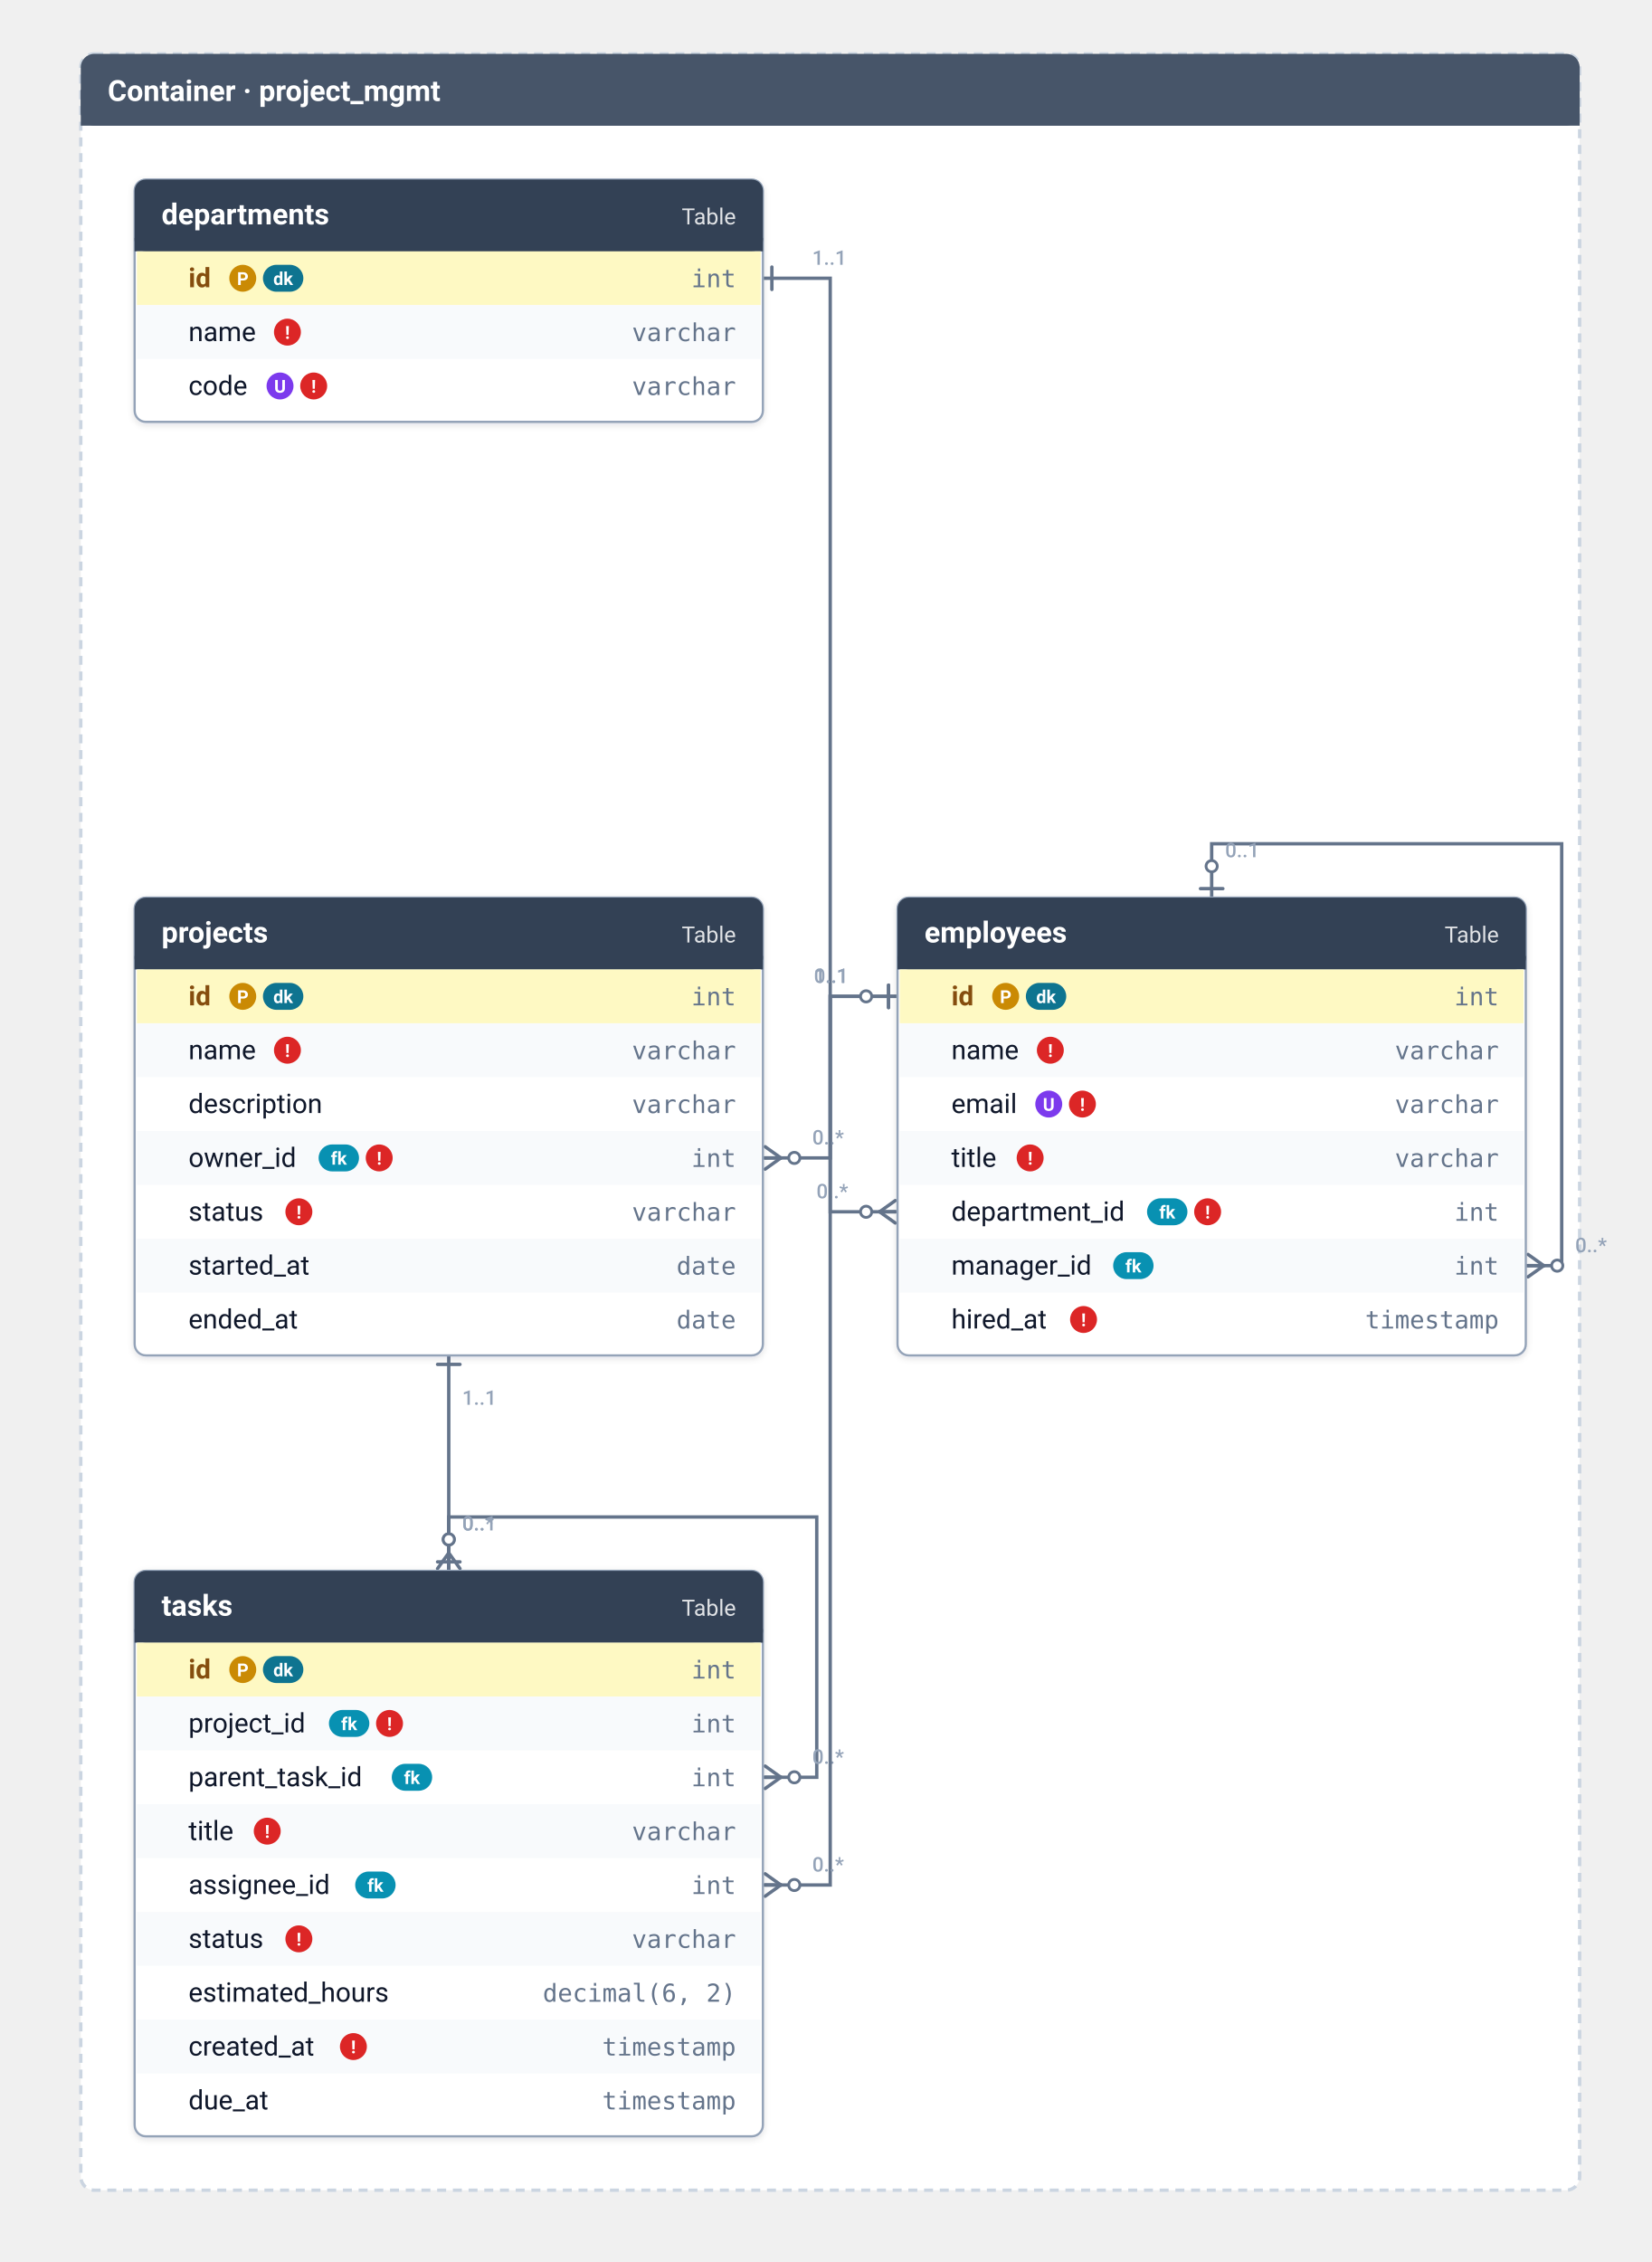
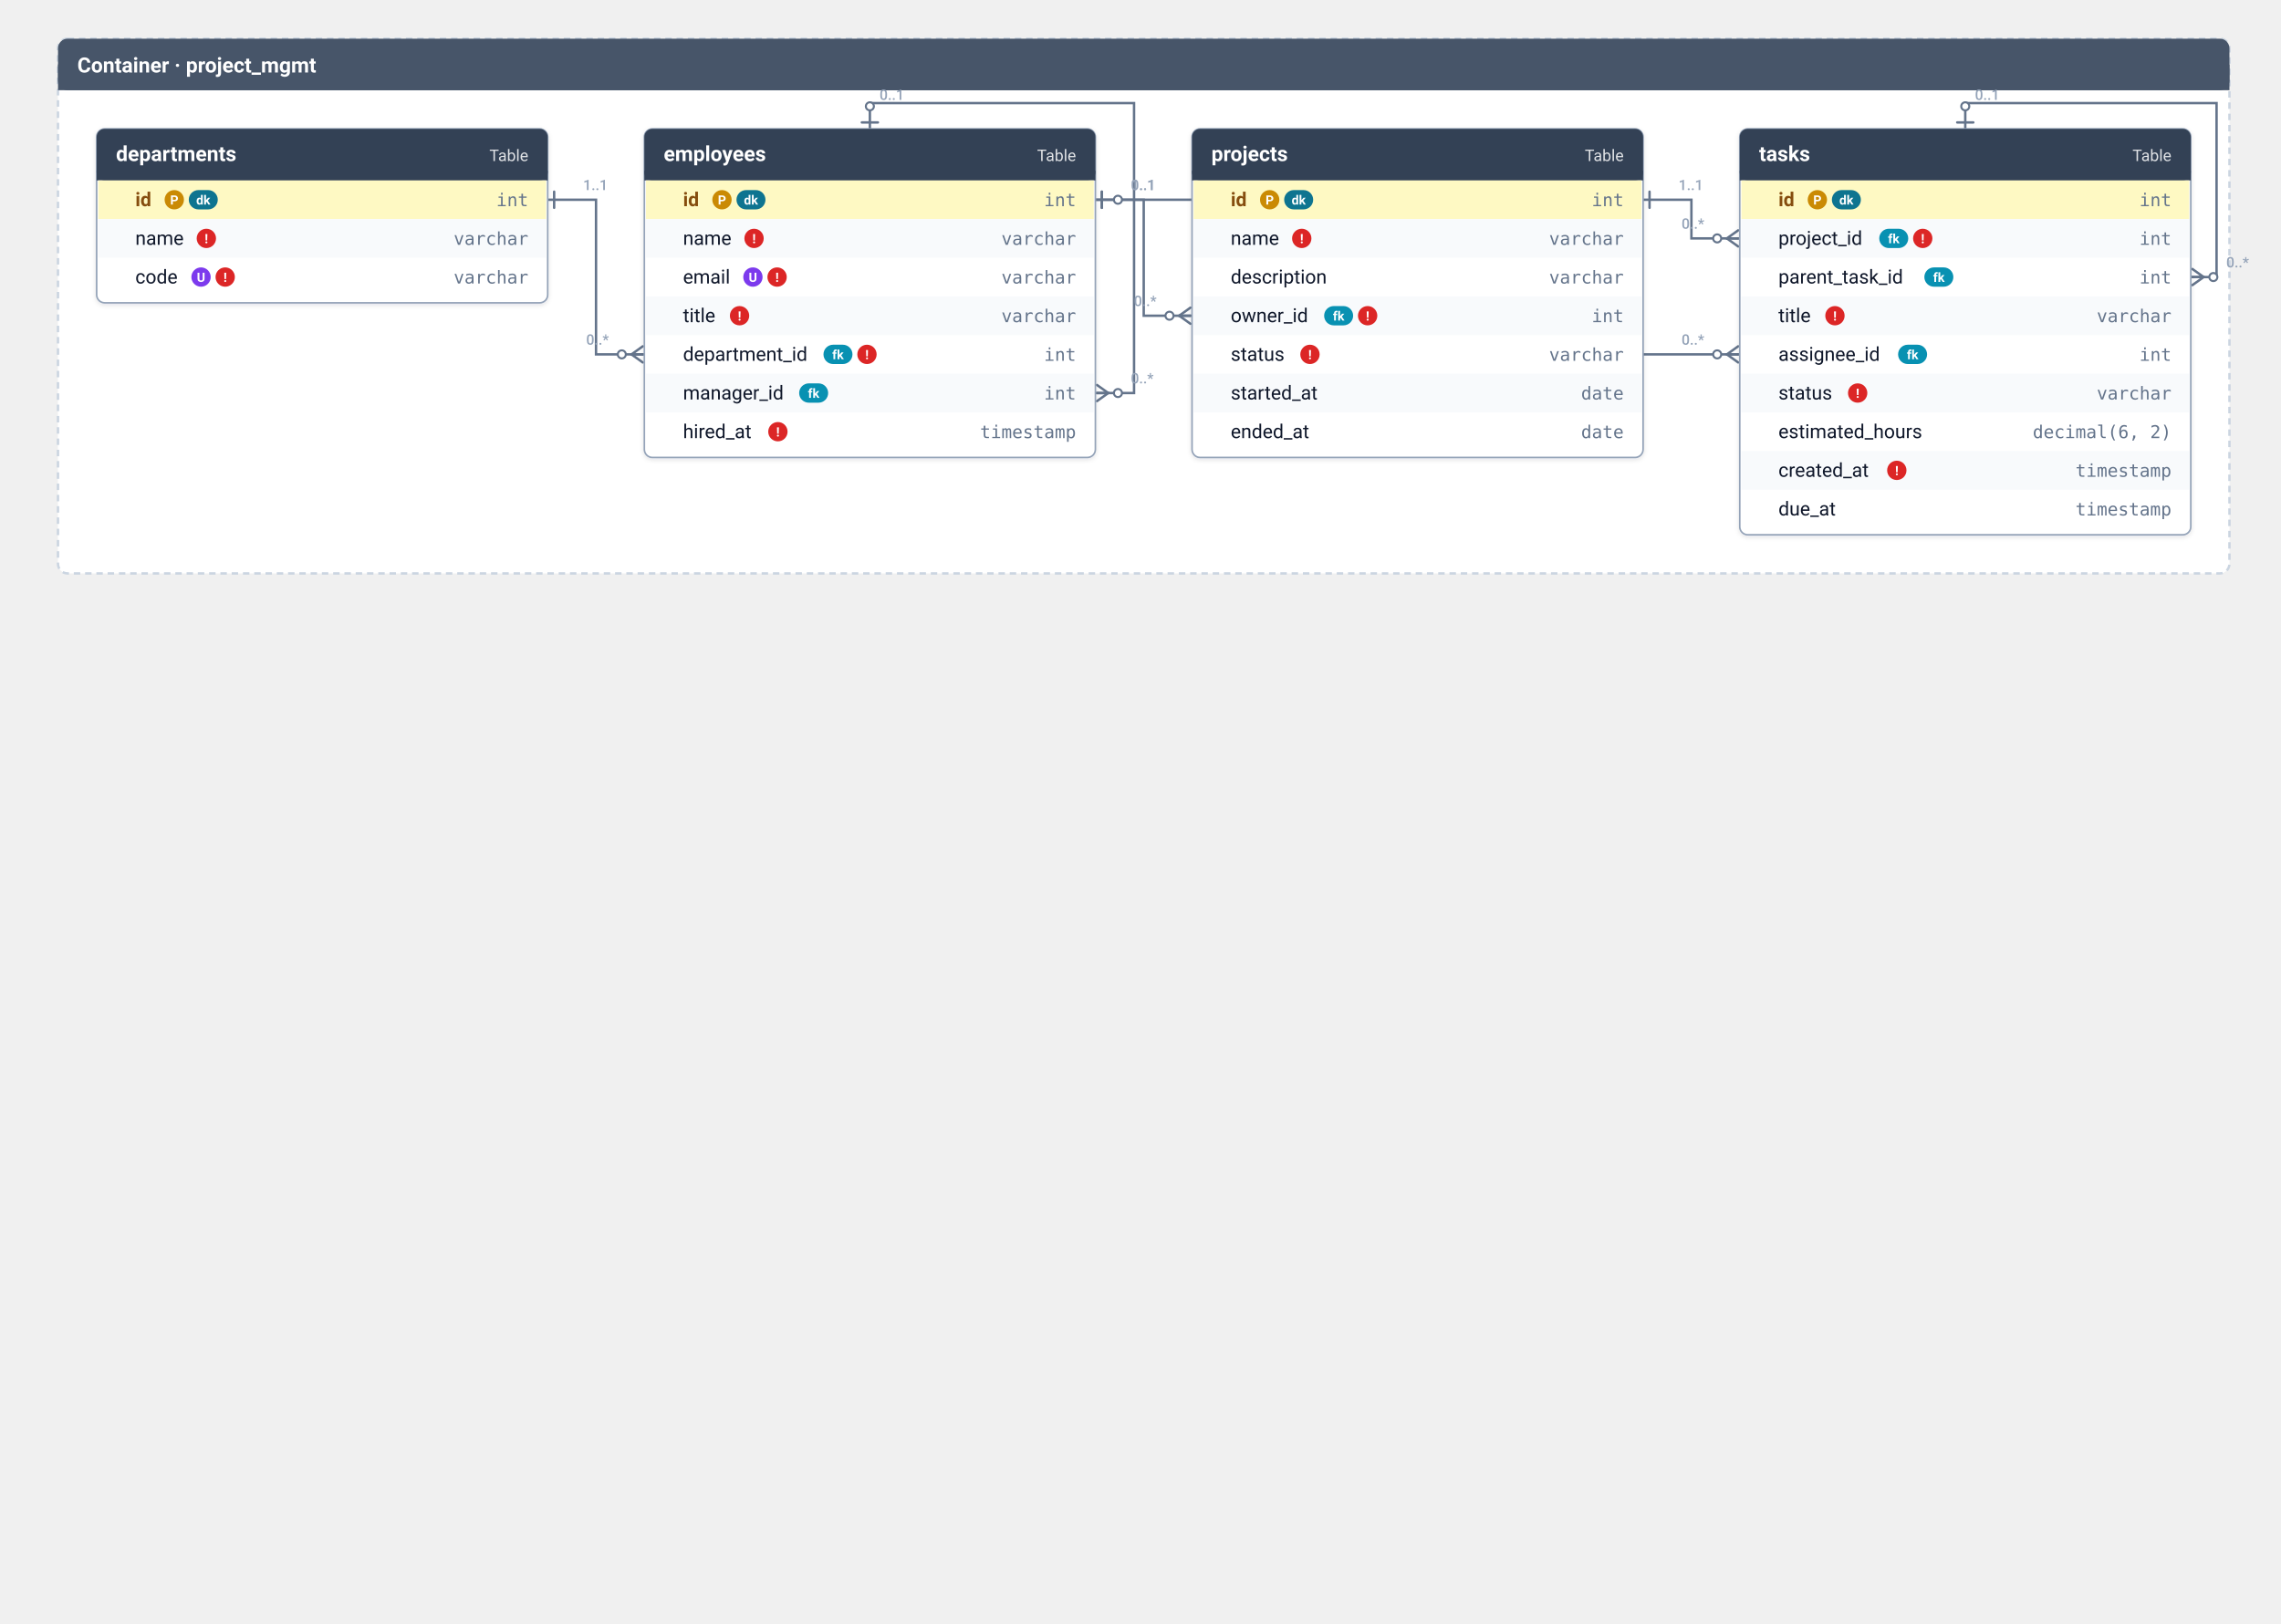
- <svg xmlns="http://www.w3.org/2000/svg" width="736" height="1008" viewBox="0 0 736 1008" font-family="system-ui, -apple-system, 'Segoe UI', Roboto, Helvetica, Arial, sans-serif">
+ <svg xmlns="http://www.w3.org/2000/svg" width="1416" height="1008" viewBox="0 0 1416 1008" font-family="system-ui, -apple-system, 'Segoe UI', Roboto, Helvetica, Arial, sans-serif">
  <defs>
    <filter id="entity-shadow" x="-5%" y="-5%" width="110%" height="115%">
      <feDropShadow dx="0" dy="1" stdDeviation="1.5" flood-color="#0f172a" flood-opacity="0.12" />
    </filter>
  </defs>
  <g>
-     <rect x="36" y="24" width="668" height="952" rx="6" fill="white" stroke="#cbd5e1" stroke-width="1.5" stroke-dasharray="4 3" />
-     <rect x="36" y="24" width="668" height="32" fill="#475569" rx="6" />
-     <rect x="36" y="40" width="668" height="16" fill="#475569" />
+     <rect x="36" y="24" width="1348" height="332" rx="6" fill="white" stroke="#cbd5e1" stroke-width="1.5" stroke-dasharray="4 3" />
+     <rect x="36" y="24" width="1348" height="32" fill="#475569" rx="6" />
+     <rect x="36" y="40" width="1348" height="16" fill="#475569" />
    <text x="48" y="45" fill="white" font-size="13" font-weight="600">Container · project_mgmt</text>
  </g>
  <g>
-     <path d="M 400 540 L 370 540 L 370 124 L 340 124" fill="none" stroke="#64748b" stroke-width="1.5" />
-     <g stroke="#64748b" fill="#64748b" stroke-linecap="round" stroke-linejoin="round" transform="translate(400 540) scale(-1 1)">
-       <line x1="8" y1="0" x2="1" y2="-5" stroke-width="1.5" fill="none" />
-       <line x1="8" y1="0" x2="1" y2="0" stroke-width="1.5" fill="none" />
-       <line x1="8" y1="0" x2="1" y2="5" stroke-width="1.5" fill="none" />
-       <circle cx="14" cy="0" r="2.5" fill="white" stroke-width="1.25" />
-     </g>
-     <text x="378" y="534" fill="#94a3b8" font-size="9" font-weight="500" text-anchor="end">0..*</text>
+     <path d="M 400 220 L 370 220 L 370 124 L 340 124" fill="none" stroke="#64748b" stroke-width="1.5" />
+     <g stroke="#64748b" fill="#64748b" stroke-linecap="round" stroke-linejoin="round" transform="translate(400 220) scale(-1 1)">
+       <line x1="8" y1="0" x2="1" y2="-5" stroke-width="1.5" fill="none" />
+       <line x1="8" y1="0" x2="1" y2="0" stroke-width="1.5" fill="none" />
+       <line x1="8" y1="0" x2="1" y2="5" stroke-width="1.5" fill="none" />
+       <circle cx="14" cy="0" r="2.5" fill="white" stroke-width="1.25" />
+     </g>
+     <text x="378" y="214" fill="#94a3b8" font-size="9" font-weight="500" text-anchor="end">0..*</text>
    <g stroke="#64748b" fill="#64748b" stroke-linecap="round" stroke-linejoin="round" transform="translate(340 124)">
      <line x1="4" y1="-5" x2="4" y2="5" stroke-width="1.5" fill="none" />
    </g>
    <text x="362" y="118" fill="#94a3b8" font-size="9" font-weight="500" text-anchor="start">1..1</text>
  </g>
  <g>
-     <path d="M 680 564 L 696 564 L 696 376 L 540 376 L 540 400" fill="none" stroke="#64748b" stroke-width="1.5" />
-     <g stroke="#64748b" fill="#64748b" stroke-linecap="round" stroke-linejoin="round" transform="translate(680 564)">
-       <line x1="8" y1="0" x2="1" y2="-5" stroke-width="1.5" fill="none" />
-       <line x1="8" y1="0" x2="1" y2="0" stroke-width="1.5" fill="none" />
-       <line x1="8" y1="0" x2="1" y2="5" stroke-width="1.5" fill="none" />
-       <circle cx="14" cy="0" r="2.5" fill="white" stroke-width="1.25" />
-     </g>
-     <text x="702" y="558" fill="#94a3b8" font-size="9" font-weight="500" text-anchor="start">0..*</text>
-     <g stroke="#64748b" fill="#64748b" stroke-linecap="round" stroke-linejoin="round" transform="translate(540 400) rotate(-90)">
-       <line x1="4" y1="-5" x2="4" y2="5" stroke-width="1.5" fill="none" />
-       <circle cx="14" cy="0" r="2.5" fill="white" stroke-width="1.25" />
-     </g>
-     <text x="546" y="382" fill="#94a3b8" font-size="9" font-weight="500" text-anchor="start">0..1</text>
-   </g>
-   <g>
-     <path d="M 340 516 L 370 516 L 370 444 L 400 444" fill="none" stroke="#64748b" stroke-width="1.5" />
-     <g stroke="#64748b" fill="#64748b" stroke-linecap="round" stroke-linejoin="round" transform="translate(340 516)">
-       <line x1="8" y1="0" x2="1" y2="-5" stroke-width="1.5" fill="none" />
-       <line x1="8" y1="0" x2="1" y2="0" stroke-width="1.5" fill="none" />
-       <line x1="8" y1="0" x2="1" y2="5" stroke-width="1.5" fill="none" />
-       <circle cx="14" cy="0" r="2.5" fill="white" stroke-width="1.25" />
-     </g>
-     <text x="362" y="510" fill="#94a3b8" font-size="9" font-weight="500" text-anchor="start">0..*</text>
-     <g stroke="#64748b" fill="#64748b" stroke-linecap="round" stroke-linejoin="round" transform="translate(400 444) scale(-1 1)">
-       <line x1="4" y1="-5" x2="4" y2="5" stroke-width="1.5" fill="none" />
-     </g>
-     <text x="378" y="438" fill="#94a3b8" font-size="9" font-weight="500" text-anchor="end">1..1</text>
-   </g>
-   <g>
-     <path d="M 200 700 L 200 652 L 200 652 L 200 604" fill="none" stroke="#64748b" stroke-width="1.5" />
-     <g stroke="#64748b" fill="#64748b" stroke-linecap="round" stroke-linejoin="round" transform="translate(200 700) rotate(-90)">
-       <line x1="8" y1="0" x2="1" y2="-5" stroke-width="1.5" fill="none" />
-       <line x1="8" y1="0" x2="1" y2="0" stroke-width="1.5" fill="none" />
-       <line x1="8" y1="0" x2="1" y2="5" stroke-width="1.5" fill="none" />
-       <circle cx="14" cy="0" r="2.5" fill="white" stroke-width="1.25" />
-     </g>
-     <text x="206" y="682" fill="#94a3b8" font-size="9" font-weight="500" text-anchor="start">0..*</text>
-     <g stroke="#64748b" fill="#64748b" stroke-linecap="round" stroke-linejoin="round" transform="translate(200 604) rotate(90)">
-       <line x1="4" y1="-5" x2="4" y2="5" stroke-width="1.5" fill="none" />
-     </g>
-     <text x="206" y="626" fill="#94a3b8" font-size="9" font-weight="500" text-anchor="start">1..1</text>
-   </g>
-   <g>
-     <path d="M 340 792 L 364 792 L 364 676 L 200 676 L 200 700" fill="none" stroke="#64748b" stroke-width="1.5" />
-     <g stroke="#64748b" fill="#64748b" stroke-linecap="round" stroke-linejoin="round" transform="translate(340 792)">
-       <line x1="8" y1="0" x2="1" y2="-5" stroke-width="1.5" fill="none" />
-       <line x1="8" y1="0" x2="1" y2="0" stroke-width="1.5" fill="none" />
-       <line x1="8" y1="0" x2="1" y2="5" stroke-width="1.5" fill="none" />
-       <circle cx="14" cy="0" r="2.5" fill="white" stroke-width="1.25" />
-     </g>
-     <text x="362" y="786" fill="#94a3b8" font-size="9" font-weight="500" text-anchor="start">0..*</text>
-     <g stroke="#64748b" fill="#64748b" stroke-linecap="round" stroke-linejoin="round" transform="translate(200 700) rotate(-90)">
-       <line x1="4" y1="-5" x2="4" y2="5" stroke-width="1.5" fill="none" />
-       <circle cx="14" cy="0" r="2.5" fill="white" stroke-width="1.25" />
-     </g>
-     <text x="206" y="682" fill="#94a3b8" font-size="9" font-weight="500" text-anchor="start">0..1</text>
-   </g>
-   <g>
-     <path d="M 340 840 L 370 840 L 370 444 L 400 444" fill="none" stroke="#64748b" stroke-width="1.5" />
-     <g stroke="#64748b" fill="#64748b" stroke-linecap="round" stroke-linejoin="round" transform="translate(340 840)">
-       <line x1="8" y1="0" x2="1" y2="-5" stroke-width="1.5" fill="none" />
-       <line x1="8" y1="0" x2="1" y2="0" stroke-width="1.5" fill="none" />
-       <line x1="8" y1="0" x2="1" y2="5" stroke-width="1.5" fill="none" />
-       <circle cx="14" cy="0" r="2.5" fill="white" stroke-width="1.25" />
-     </g>
-     <text x="362" y="834" fill="#94a3b8" font-size="9" font-weight="500" text-anchor="start">0..*</text>
-     <g stroke="#64748b" fill="#64748b" stroke-linecap="round" stroke-linejoin="round" transform="translate(400 444) scale(-1 1)">
-       <line x1="4" y1="-5" x2="4" y2="5" stroke-width="1.5" fill="none" />
-       <circle cx="14" cy="0" r="2.5" fill="white" stroke-width="1.25" />
-     </g>
-     <text x="378" y="438" fill="#94a3b8" font-size="9" font-weight="500" text-anchor="end">0..1</text>
+     <path d="M 680 244 L 704 244 L 704 64 L 540 64 L 540 80" fill="none" stroke="#64748b" stroke-width="1.5" />
+     <g stroke="#64748b" fill="#64748b" stroke-linecap="round" stroke-linejoin="round" transform="translate(680 244)">
+       <line x1="8" y1="0" x2="1" y2="-5" stroke-width="1.5" fill="none" />
+       <line x1="8" y1="0" x2="1" y2="0" stroke-width="1.5" fill="none" />
+       <line x1="8" y1="0" x2="1" y2="5" stroke-width="1.5" fill="none" />
+       <circle cx="14" cy="0" r="2.5" fill="white" stroke-width="1.25" />
+     </g>
+     <text x="702" y="238" fill="#94a3b8" font-size="9" font-weight="500" text-anchor="start">0..*</text>
+     <g stroke="#64748b" fill="#64748b" stroke-linecap="round" stroke-linejoin="round" transform="translate(540 80) rotate(-90)">
+       <line x1="4" y1="-5" x2="4" y2="5" stroke-width="1.5" fill="none" />
+       <circle cx="14" cy="0" r="2.5" fill="white" stroke-width="1.25" />
+     </g>
+     <text x="546" y="62" fill="#94a3b8" font-size="9" font-weight="500" text-anchor="start">0..1</text>
+   </g>
+   <g>
+     <path d="M 740 196 L 710 196 L 710 124 L 680 124" fill="none" stroke="#64748b" stroke-width="1.5" />
+     <g stroke="#64748b" fill="#64748b" stroke-linecap="round" stroke-linejoin="round" transform="translate(740 196) scale(-1 1)">
+       <line x1="8" y1="0" x2="1" y2="-5" stroke-width="1.5" fill="none" />
+       <line x1="8" y1="0" x2="1" y2="0" stroke-width="1.5" fill="none" />
+       <line x1="8" y1="0" x2="1" y2="5" stroke-width="1.5" fill="none" />
+       <circle cx="14" cy="0" r="2.5" fill="white" stroke-width="1.25" />
+     </g>
+     <text x="718" y="190" fill="#94a3b8" font-size="9" font-weight="500" text-anchor="end">0..*</text>
+     <g stroke="#64748b" fill="#64748b" stroke-linecap="round" stroke-linejoin="round" transform="translate(680 124)">
+       <line x1="4" y1="-5" x2="4" y2="5" stroke-width="1.5" fill="none" />
+     </g>
+     <text x="702" y="118" fill="#94a3b8" font-size="9" font-weight="500" text-anchor="start">1..1</text>
+   </g>
+   <g>
+     <path d="M 1080 148 L 1050 148 L 1050 124 L 1020 124" fill="none" stroke="#64748b" stroke-width="1.5" />
+     <g stroke="#64748b" fill="#64748b" stroke-linecap="round" stroke-linejoin="round" transform="translate(1080 148) scale(-1 1)">
+       <line x1="8" y1="0" x2="1" y2="-5" stroke-width="1.5" fill="none" />
+       <line x1="8" y1="0" x2="1" y2="0" stroke-width="1.5" fill="none" />
+       <line x1="8" y1="0" x2="1" y2="5" stroke-width="1.5" fill="none" />
+       <circle cx="14" cy="0" r="2.5" fill="white" stroke-width="1.25" />
+     </g>
+     <text x="1058" y="142" fill="#94a3b8" font-size="9" font-weight="500" text-anchor="end">0..*</text>
+     <g stroke="#64748b" fill="#64748b" stroke-linecap="round" stroke-linejoin="round" transform="translate(1020 124)">
+       <line x1="4" y1="-5" x2="4" y2="5" stroke-width="1.5" fill="none" />
+     </g>
+     <text x="1042" y="118" fill="#94a3b8" font-size="9" font-weight="500" text-anchor="start">1..1</text>
+   </g>
+   <g>
+     <path d="M 1360 172 L 1376 172 L 1376 64 L 1220 64 L 1220 80" fill="none" stroke="#64748b" stroke-width="1.5" />
+     <g stroke="#64748b" fill="#64748b" stroke-linecap="round" stroke-linejoin="round" transform="translate(1360 172)">
+       <line x1="8" y1="0" x2="1" y2="-5" stroke-width="1.5" fill="none" />
+       <line x1="8" y1="0" x2="1" y2="0" stroke-width="1.5" fill="none" />
+       <line x1="8" y1="0" x2="1" y2="5" stroke-width="1.5" fill="none" />
+       <circle cx="14" cy="0" r="2.5" fill="white" stroke-width="1.25" />
+     </g>
+     <text x="1382" y="166" fill="#94a3b8" font-size="9" font-weight="500" text-anchor="start">0..*</text>
+     <g stroke="#64748b" fill="#64748b" stroke-linecap="round" stroke-linejoin="round" transform="translate(1220 80) rotate(-90)">
+       <line x1="4" y1="-5" x2="4" y2="5" stroke-width="1.5" fill="none" />
+       <circle cx="14" cy="0" r="2.5" fill="white" stroke-width="1.25" />
+     </g>
+     <text x="1226" y="62" fill="#94a3b8" font-size="9" font-weight="500" text-anchor="start">0..1</text>
+   </g>
+   <g>
+     <path d="M 1080 220 L 880 220 L 880 124 L 680 124" fill="none" stroke="#64748b" stroke-width="1.5" />
+     <g stroke="#64748b" fill="#64748b" stroke-linecap="round" stroke-linejoin="round" transform="translate(1080 220) scale(-1 1)">
+       <line x1="8" y1="0" x2="1" y2="-5" stroke-width="1.5" fill="none" />
+       <line x1="8" y1="0" x2="1" y2="0" stroke-width="1.5" fill="none" />
+       <line x1="8" y1="0" x2="1" y2="5" stroke-width="1.5" fill="none" />
+       <circle cx="14" cy="0" r="2.5" fill="white" stroke-width="1.25" />
+     </g>
+     <text x="1058" y="214" fill="#94a3b8" font-size="9" font-weight="500" text-anchor="end">0..*</text>
+     <g stroke="#64748b" fill="#64748b" stroke-linecap="round" stroke-linejoin="round" transform="translate(680 124)">
+       <line x1="4" y1="-5" x2="4" y2="5" stroke-width="1.5" fill="none" />
+       <circle cx="14" cy="0" r="2.5" fill="white" stroke-width="1.25" />
+     </g>
+     <text x="702" y="118" fill="#94a3b8" font-size="9" font-weight="500" text-anchor="start">0..1</text>
  </g>
  <g>
    <rect x="60" y="80" width="280" height="108" rx="5" fill="white" stroke="#94a3b8" stroke-width="1" filter="url(#entity-shadow)" />
    <rect x="60" y="80" width="280" height="32" fill="#334155" rx="5" />
    <rect x="60" y="106" width="280" height="6" fill="#334155" />
    <text x="72" y="100" fill="white" font-size="13" font-weight="600">departments</text>
    <text x="328" y="100" fill="white" font-size="10" text-anchor="end" opacity="0.85">Table</text>
    <rect x="61" y="112" width="278" height="24" fill="#fef9c3" />
    <text x="84" y="128" fill="#854d0e" font-size="12" font-weight="600">id</text>
    <text x="328" y="128" fill="#64748b" font-size="11" text-anchor="end" font-family="ui-monospace, SFMono-Regular, Menlo, monospace">int</text>
    <circle cx="108.19" cy="124" r="6" fill="#ca8a04" />
    <text x="108.19" y="127" fill="white" font-size="8" font-weight="700" text-anchor="middle">P</text>
    <rect x="117.19" y="118" width="18" height="12" rx="6" fill="#0e7490" />
    <text x="126.19" y="127" fill="white" font-size="8" font-weight="700" text-anchor="middle">dk</text>
    <rect x="61" y="136" width="278" height="24" fill="#f8fafc" />
    <text x="84" y="152" fill="#0f172a" font-size="12" font-weight="400">name</text>
    <text x="328" y="152" fill="#64748b" font-size="11" text-anchor="end" font-family="ui-monospace, SFMono-Regular, Menlo, monospace">varchar</text>
    <circle cx="128.1" cy="148" r="6" fill="#dc2626" />
    <text x="128.1" y="151" fill="white" font-size="8" font-weight="700" text-anchor="middle">!</text>
    <text x="84" y="176" fill="#0f172a" font-size="12" font-weight="400">code</text>
    <text x="328" y="176" fill="#64748b" font-size="11" text-anchor="end" font-family="ui-monospace, SFMono-Regular, Menlo, monospace">varchar</text>
    <circle cx="124.8" cy="172" r="6" fill="#7c3aed" />
    <text x="124.8" y="175" fill="white" font-size="8" font-weight="700" text-anchor="middle">U</text>
    <circle cx="139.8" cy="172" r="6" fill="#dc2626" />
    <text x="139.8" y="175" fill="white" font-size="8" font-weight="700" text-anchor="middle">!</text>
  </g>
  <g>
-     <rect x="400" y="400" width="280" height="204" rx="5" fill="white" stroke="#94a3b8" stroke-width="1" filter="url(#entity-shadow)" />
-     <rect x="400" y="400" width="280" height="32" fill="#334155" rx="5" />
-     <rect x="400" y="426" width="280" height="6" fill="#334155" />
-     <text x="412" y="420" fill="white" font-size="13" font-weight="600">employees</text>
-     <text x="668" y="420" fill="white" font-size="10" text-anchor="end" opacity="0.85">Table</text>
-     <rect x="401" y="432" width="278" height="24" fill="#fef9c3" />
-     <text x="424" y="448" fill="#854d0e" font-size="12" font-weight="600">id</text>
-     <text x="668" y="448" fill="#64748b" font-size="11" text-anchor="end" font-family="ui-monospace, SFMono-Regular, Menlo, monospace">int</text>
-     <circle cx="448.19" cy="444" r="6" fill="#ca8a04" />
-     <text x="448.19" y="447" fill="white" font-size="8" font-weight="700" text-anchor="middle">P</text>
-     <rect x="457.19" y="438" width="18" height="12" rx="6" fill="#0e7490" />
-     <text x="466.19" y="447" fill="white" font-size="8" font-weight="700" text-anchor="middle">dk</text>
-     <rect x="401" y="456" width="278" height="24" fill="#f8fafc" />
-     <text x="424" y="472" fill="#0f172a" font-size="12" font-weight="400">name</text>
-     <text x="668" y="472" fill="#64748b" font-size="11" text-anchor="end" font-family="ui-monospace, SFMono-Regular, Menlo, monospace">varchar</text>
-     <circle cx="468.1" cy="468" r="6" fill="#dc2626" />
-     <text x="468.1" y="471" fill="white" font-size="8" font-weight="700" text-anchor="middle">!</text>
-     <text x="424" y="496" fill="#0f172a" font-size="12" font-weight="400">email</text>
-     <text x="668" y="496" fill="#64748b" font-size="11" text-anchor="end" font-family="ui-monospace, SFMono-Regular, Menlo, monospace">varchar</text>
-     <circle cx="467.4" cy="492" r="6" fill="#7c3aed" />
-     <text x="467.4" y="495" fill="white" font-size="8" font-weight="700" text-anchor="middle">U</text>
-     <circle cx="482.4" cy="492" r="6" fill="#dc2626" />
-     <text x="482.4" y="495" fill="white" font-size="8" font-weight="700" text-anchor="middle">!</text>
-     <rect x="401" y="504" width="278" height="24" fill="#f8fafc" />
-     <text x="424" y="520" fill="#0f172a" font-size="12" font-weight="400">title</text>
-     <text x="668" y="520" fill="#64748b" font-size="11" text-anchor="end" font-family="ui-monospace, SFMono-Regular, Menlo, monospace">varchar</text>
-     <circle cx="459.1" cy="516" r="6" fill="#dc2626" />
-     <text x="459.1" y="519" fill="white" font-size="8" font-weight="700" text-anchor="middle">!</text>
-     <text x="424" y="544" fill="#0f172a" font-size="12" font-weight="400">department_id</text>
-     <text x="668" y="544" fill="#64748b" font-size="11" text-anchor="end" font-family="ui-monospace, SFMono-Regular, Menlo, monospace">int</text>
-     <rect x="511.2" y="534" width="18" height="12" rx="6" fill="#0891b2" />
-     <text x="520.2" y="543" fill="white" font-size="8" font-weight="700" text-anchor="middle">fk</text>
-     <circle cx="538.2" cy="540" r="6" fill="#dc2626" />
-     <text x="538.2" y="543" fill="white" font-size="8" font-weight="700" text-anchor="middle">!</text>
-     <rect x="401" y="552" width="278" height="24" fill="#f8fafc" />
-     <text x="424" y="568" fill="#0f172a" font-size="12" font-weight="400">manager_id</text>
-     <text x="668" y="568" fill="#64748b" font-size="11" text-anchor="end" font-family="ui-monospace, SFMono-Regular, Menlo, monospace">int</text>
-     <rect x="496.1" y="558" width="18" height="12" rx="6" fill="#0891b2" />
-     <text x="505.1" y="567" fill="white" font-size="8" font-weight="700" text-anchor="middle">fk</text>
-     <text x="424" y="592" fill="#0f172a" font-size="12" font-weight="400">hired_at</text>
-     <text x="668" y="592" fill="#64748b" font-size="11" text-anchor="end" font-family="ui-monospace, SFMono-Regular, Menlo, monospace">timestamp</text>
-     <circle cx="482.9" cy="588" r="6" fill="#dc2626" />
-     <text x="482.9" y="591" fill="white" font-size="8" font-weight="700" text-anchor="middle">!</text>
-   </g>
-   <g>
-     <rect x="60" y="400" width="280" height="204" rx="5" fill="white" stroke="#94a3b8" stroke-width="1" filter="url(#entity-shadow)" />
-     <rect x="60" y="400" width="280" height="32" fill="#334155" rx="5" />
-     <rect x="60" y="426" width="280" height="6" fill="#334155" />
-     <text x="72" y="420" fill="white" font-size="13" font-weight="600">projects</text>
-     <text x="328" y="420" fill="white" font-size="10" text-anchor="end" opacity="0.85">Table</text>
-     <rect x="61" y="432" width="278" height="24" fill="#fef9c3" />
-     <text x="84" y="448" fill="#854d0e" font-size="12" font-weight="600">id</text>
-     <text x="328" y="448" fill="#64748b" font-size="11" text-anchor="end" font-family="ui-monospace, SFMono-Regular, Menlo, monospace">int</text>
-     <circle cx="108.19" cy="444" r="6" fill="#ca8a04" />
-     <text x="108.19" y="447" fill="white" font-size="8" font-weight="700" text-anchor="middle">P</text>
-     <rect x="117.19" y="438" width="18" height="12" rx="6" fill="#0e7490" />
-     <text x="126.19" y="447" fill="white" font-size="8" font-weight="700" text-anchor="middle">dk</text>
-     <rect x="61" y="456" width="278" height="24" fill="#f8fafc" />
-     <text x="84" y="472" fill="#0f172a" font-size="12" font-weight="400">name</text>
-     <text x="328" y="472" fill="#64748b" font-size="11" text-anchor="end" font-family="ui-monospace, SFMono-Regular, Menlo, monospace">varchar</text>
-     <circle cx="128.1" cy="468" r="6" fill="#dc2626" />
-     <text x="128.1" y="471" fill="white" font-size="8" font-weight="700" text-anchor="middle">!</text>
-     <text x="84" y="496" fill="#0f172a" font-size="12" font-weight="400">description</text>
-     <text x="328" y="496" fill="#64748b" font-size="11" text-anchor="end" font-family="ui-monospace, SFMono-Regular, Menlo, monospace">varchar</text>
-     <rect x="61" y="504" width="278" height="24" fill="#f8fafc" />
-     <text x="84" y="520" fill="#0f172a" font-size="12" font-weight="400">owner_id</text>
-     <text x="328" y="520" fill="#64748b" font-size="11" text-anchor="end" font-family="ui-monospace, SFMono-Regular, Menlo, monospace">int</text>
-     <rect x="142" y="510" width="18" height="12" rx="6" fill="#0891b2" />
-     <text x="151" y="519" fill="white" font-size="8" font-weight="700" text-anchor="middle">fk</text>
-     <circle cx="169" cy="516" r="6" fill="#dc2626" />
-     <text x="169" y="519" fill="white" font-size="8" font-weight="700" text-anchor="middle">!</text>
-     <text x="84" y="544" fill="#0f172a" font-size="12" font-weight="400">status</text>
-     <text x="328" y="544" fill="#64748b" font-size="11" text-anchor="end" font-family="ui-monospace, SFMono-Regular, Menlo, monospace">varchar</text>
-     <circle cx="133.2" cy="540" r="6" fill="#dc2626" />
-     <text x="133.2" y="543" fill="white" font-size="8" font-weight="700" text-anchor="middle">!</text>
-     <rect x="61" y="552" width="278" height="24" fill="#f8fafc" />
-     <text x="84" y="568" fill="#0f172a" font-size="12" font-weight="400">started_at</text>
-     <text x="328" y="568" fill="#64748b" font-size="11" text-anchor="end" font-family="ui-monospace, SFMono-Regular, Menlo, monospace">date</text>
-     <text x="84" y="592" fill="#0f172a" font-size="12" font-weight="400">ended_at</text>
-     <text x="328" y="592" fill="#64748b" font-size="11" text-anchor="end" font-family="ui-monospace, SFMono-Regular, Menlo, monospace">date</text>
-   </g>
-   <g>
-     <rect x="60" y="700" width="280" height="252" rx="5" fill="white" stroke="#94a3b8" stroke-width="1" filter="url(#entity-shadow)" />
-     <rect x="60" y="700" width="280" height="32" fill="#334155" rx="5" />
-     <rect x="60" y="726" width="280" height="6" fill="#334155" />
-     <text x="72" y="720" fill="white" font-size="13" font-weight="600">tasks</text>
-     <text x="328" y="720" fill="white" font-size="10" text-anchor="end" opacity="0.85">Table</text>
-     <rect x="61" y="732" width="278" height="24" fill="#fef9c3" />
-     <text x="84" y="748" fill="#854d0e" font-size="12" font-weight="600">id</text>
-     <text x="328" y="748" fill="#64748b" font-size="11" text-anchor="end" font-family="ui-monospace, SFMono-Regular, Menlo, monospace">int</text>
-     <circle cx="108.19" cy="744" r="6" fill="#ca8a04" />
-     <text x="108.19" y="747" fill="white" font-size="8" font-weight="700" text-anchor="middle">P</text>
-     <rect x="117.19" y="738" width="18" height="12" rx="6" fill="#0e7490" />
-     <text x="126.19" y="747" fill="white" font-size="8" font-weight="700" text-anchor="middle">dk</text>
-     <rect x="61" y="756" width="278" height="24" fill="#f8fafc" />
-     <text x="84" y="772" fill="#0f172a" font-size="12" font-weight="400">project_id</text>
-     <text x="328" y="772" fill="#64748b" font-size="11" text-anchor="end" font-family="ui-monospace, SFMono-Regular, Menlo, monospace">int</text>
-     <rect x="146.6" y="762" width="18" height="12" rx="6" fill="#0891b2" />
-     <text x="155.6" y="771" fill="white" font-size="8" font-weight="700" text-anchor="middle">fk</text>
-     <circle cx="173.6" cy="768" r="6" fill="#dc2626" />
-     <text x="173.6" y="771" fill="white" font-size="8" font-weight="700" text-anchor="middle">!</text>
-     <text x="84" y="796" fill="#0f172a" font-size="12" font-weight="400">parent_task_id</text>
-     <text x="328" y="796" fill="#64748b" font-size="11" text-anchor="end" font-family="ui-monospace, SFMono-Regular, Menlo, monospace">int</text>
-     <rect x="174.6" y="786" width="18" height="12" rx="6" fill="#0891b2" />
-     <text x="183.6" y="795" fill="white" font-size="8" font-weight="700" text-anchor="middle">fk</text>
-     <rect x="61" y="804" width="278" height="24" fill="#f8fafc" />
-     <text x="84" y="820" fill="#0f172a" font-size="12" font-weight="400">title</text>
-     <text x="328" y="820" fill="#64748b" font-size="11" text-anchor="end" font-family="ui-monospace, SFMono-Regular, Menlo, monospace">varchar</text>
-     <circle cx="119.1" cy="816" r="6" fill="#dc2626" />
-     <text x="119.1" y="819" fill="white" font-size="8" font-weight="700" text-anchor="middle">!</text>
-     <text x="84" y="844" fill="#0f172a" font-size="12" font-weight="400">assignee_id</text>
-     <text x="328" y="844" fill="#64748b" font-size="11" text-anchor="end" font-family="ui-monospace, SFMono-Regular, Menlo, monospace">int</text>
-     <rect x="158.3" y="834" width="18" height="12" rx="6" fill="#0891b2" />
-     <text x="167.3" y="843" fill="white" font-size="8" font-weight="700" text-anchor="middle">fk</text>
-     <rect x="61" y="852" width="278" height="24" fill="#f8fafc" />
-     <text x="84" y="868" fill="#0f172a" font-size="12" font-weight="400">status</text>
-     <text x="328" y="868" fill="#64748b" font-size="11" text-anchor="end" font-family="ui-monospace, SFMono-Regular, Menlo, monospace">varchar</text>
-     <circle cx="133.2" cy="864" r="6" fill="#dc2626" />
-     <text x="133.2" y="867" fill="white" font-size="8" font-weight="700" text-anchor="middle">!</text>
-     <text x="84" y="892" fill="#0f172a" font-size="12" font-weight="400">estimated_hours</text>
-     <text x="328" y="892" fill="#64748b" font-size="11" text-anchor="end" font-family="ui-monospace, SFMono-Regular, Menlo, monospace">decimal(6, 2)</text>
-     <rect x="61" y="900" width="278" height="24" fill="#f8fafc" />
-     <text x="84" y="916" fill="#0f172a" font-size="12" font-weight="400">created_at</text>
-     <text x="328" y="916" fill="#64748b" font-size="11" text-anchor="end" font-family="ui-monospace, SFMono-Regular, Menlo, monospace">timestamp</text>
-     <circle cx="157.5" cy="912" r="6" fill="#dc2626" />
-     <text x="157.5" y="915" fill="white" font-size="8" font-weight="700" text-anchor="middle">!</text>
-     <text x="84" y="940" fill="#0f172a" font-size="12" font-weight="400">due_at</text>
-     <text x="328" y="940" fill="#64748b" font-size="11" text-anchor="end" font-family="ui-monospace, SFMono-Regular, Menlo, monospace">timestamp</text>
+     <rect x="400" y="80" width="280" height="204" rx="5" fill="white" stroke="#94a3b8" stroke-width="1" filter="url(#entity-shadow)" />
+     <rect x="400" y="80" width="280" height="32" fill="#334155" rx="5" />
+     <rect x="400" y="106" width="280" height="6" fill="#334155" />
+     <text x="412" y="100" fill="white" font-size="13" font-weight="600">employees</text>
+     <text x="668" y="100" fill="white" font-size="10" text-anchor="end" opacity="0.85">Table</text>
+     <rect x="401" y="112" width="278" height="24" fill="#fef9c3" />
+     <text x="424" y="128" fill="#854d0e" font-size="12" font-weight="600">id</text>
+     <text x="668" y="128" fill="#64748b" font-size="11" text-anchor="end" font-family="ui-monospace, SFMono-Regular, Menlo, monospace">int</text>
+     <circle cx="448.19" cy="124" r="6" fill="#ca8a04" />
+     <text x="448.19" y="127" fill="white" font-size="8" font-weight="700" text-anchor="middle">P</text>
+     <rect x="457.19" y="118" width="18" height="12" rx="6" fill="#0e7490" />
+     <text x="466.19" y="127" fill="white" font-size="8" font-weight="700" text-anchor="middle">dk</text>
+     <rect x="401" y="136" width="278" height="24" fill="#f8fafc" />
+     <text x="424" y="152" fill="#0f172a" font-size="12" font-weight="400">name</text>
+     <text x="668" y="152" fill="#64748b" font-size="11" text-anchor="end" font-family="ui-monospace, SFMono-Regular, Menlo, monospace">varchar</text>
+     <circle cx="468.1" cy="148" r="6" fill="#dc2626" />
+     <text x="468.1" y="151" fill="white" font-size="8" font-weight="700" text-anchor="middle">!</text>
+     <text x="424" y="176" fill="#0f172a" font-size="12" font-weight="400">email</text>
+     <text x="668" y="176" fill="#64748b" font-size="11" text-anchor="end" font-family="ui-monospace, SFMono-Regular, Menlo, monospace">varchar</text>
+     <circle cx="467.4" cy="172" r="6" fill="#7c3aed" />
+     <text x="467.4" y="175" fill="white" font-size="8" font-weight="700" text-anchor="middle">U</text>
+     <circle cx="482.4" cy="172" r="6" fill="#dc2626" />
+     <text x="482.4" y="175" fill="white" font-size="8" font-weight="700" text-anchor="middle">!</text>
+     <rect x="401" y="184" width="278" height="24" fill="#f8fafc" />
+     <text x="424" y="200" fill="#0f172a" font-size="12" font-weight="400">title</text>
+     <text x="668" y="200" fill="#64748b" font-size="11" text-anchor="end" font-family="ui-monospace, SFMono-Regular, Menlo, monospace">varchar</text>
+     <circle cx="459.1" cy="196" r="6" fill="#dc2626" />
+     <text x="459.1" y="199" fill="white" font-size="8" font-weight="700" text-anchor="middle">!</text>
+     <text x="424" y="224" fill="#0f172a" font-size="12" font-weight="400">department_id</text>
+     <text x="668" y="224" fill="#64748b" font-size="11" text-anchor="end" font-family="ui-monospace, SFMono-Regular, Menlo, monospace">int</text>
+     <rect x="511.2" y="214" width="18" height="12" rx="6" fill="#0891b2" />
+     <text x="520.2" y="223" fill="white" font-size="8" font-weight="700" text-anchor="middle">fk</text>
+     <circle cx="538.2" cy="220" r="6" fill="#dc2626" />
+     <text x="538.2" y="223" fill="white" font-size="8" font-weight="700" text-anchor="middle">!</text>
+     <rect x="401" y="232" width="278" height="24" fill="#f8fafc" />
+     <text x="424" y="248" fill="#0f172a" font-size="12" font-weight="400">manager_id</text>
+     <text x="668" y="248" fill="#64748b" font-size="11" text-anchor="end" font-family="ui-monospace, SFMono-Regular, Menlo, monospace">int</text>
+     <rect x="496.1" y="238" width="18" height="12" rx="6" fill="#0891b2" />
+     <text x="505.1" y="247" fill="white" font-size="8" font-weight="700" text-anchor="middle">fk</text>
+     <text x="424" y="272" fill="#0f172a" font-size="12" font-weight="400">hired_at</text>
+     <text x="668" y="272" fill="#64748b" font-size="11" text-anchor="end" font-family="ui-monospace, SFMono-Regular, Menlo, monospace">timestamp</text>
+     <circle cx="482.9" cy="268" r="6" fill="#dc2626" />
+     <text x="482.9" y="271" fill="white" font-size="8" font-weight="700" text-anchor="middle">!</text>
+   </g>
+   <g>
+     <rect x="740" y="80" width="280" height="204" rx="5" fill="white" stroke="#94a3b8" stroke-width="1" filter="url(#entity-shadow)" />
+     <rect x="740" y="80" width="280" height="32" fill="#334155" rx="5" />
+     <rect x="740" y="106" width="280" height="6" fill="#334155" />
+     <text x="752" y="100" fill="white" font-size="13" font-weight="600">projects</text>
+     <text x="1008" y="100" fill="white" font-size="10" text-anchor="end" opacity="0.85">Table</text>
+     <rect x="741" y="112" width="278" height="24" fill="#fef9c3" />
+     <text x="764" y="128" fill="#854d0e" font-size="12" font-weight="600">id</text>
+     <text x="1008" y="128" fill="#64748b" font-size="11" text-anchor="end" font-family="ui-monospace, SFMono-Regular, Menlo, monospace">int</text>
+     <circle cx="788.19" cy="124" r="6" fill="#ca8a04" />
+     <text x="788.19" y="127" fill="white" font-size="8" font-weight="700" text-anchor="middle">P</text>
+     <rect x="797.19" y="118" width="18" height="12" rx="6" fill="#0e7490" />
+     <text x="806.19" y="127" fill="white" font-size="8" font-weight="700" text-anchor="middle">dk</text>
+     <rect x="741" y="136" width="278" height="24" fill="#f8fafc" />
+     <text x="764" y="152" fill="#0f172a" font-size="12" font-weight="400">name</text>
+     <text x="1008" y="152" fill="#64748b" font-size="11" text-anchor="end" font-family="ui-monospace, SFMono-Regular, Menlo, monospace">varchar</text>
+     <circle cx="808.1" cy="148" r="6" fill="#dc2626" />
+     <text x="808.1" y="151" fill="white" font-size="8" font-weight="700" text-anchor="middle">!</text>
+     <text x="764" y="176" fill="#0f172a" font-size="12" font-weight="400">description</text>
+     <text x="1008" y="176" fill="#64748b" font-size="11" text-anchor="end" font-family="ui-monospace, SFMono-Regular, Menlo, monospace">varchar</text>
+     <rect x="741" y="184" width="278" height="24" fill="#f8fafc" />
+     <text x="764" y="200" fill="#0f172a" font-size="12" font-weight="400">owner_id</text>
+     <text x="1008" y="200" fill="#64748b" font-size="11" text-anchor="end" font-family="ui-monospace, SFMono-Regular, Menlo, monospace">int</text>
+     <rect x="822" y="190" width="18" height="12" rx="6" fill="#0891b2" />
+     <text x="831" y="199" fill="white" font-size="8" font-weight="700" text-anchor="middle">fk</text>
+     <circle cx="849" cy="196" r="6" fill="#dc2626" />
+     <text x="849" y="199" fill="white" font-size="8" font-weight="700" text-anchor="middle">!</text>
+     <text x="764" y="224" fill="#0f172a" font-size="12" font-weight="400">status</text>
+     <text x="1008" y="224" fill="#64748b" font-size="11" text-anchor="end" font-family="ui-monospace, SFMono-Regular, Menlo, monospace">varchar</text>
+     <circle cx="813.2" cy="220" r="6" fill="#dc2626" />
+     <text x="813.2" y="223" fill="white" font-size="8" font-weight="700" text-anchor="middle">!</text>
+     <rect x="741" y="232" width="278" height="24" fill="#f8fafc" />
+     <text x="764" y="248" fill="#0f172a" font-size="12" font-weight="400">started_at</text>
+     <text x="1008" y="248" fill="#64748b" font-size="11" text-anchor="end" font-family="ui-monospace, SFMono-Regular, Menlo, monospace">date</text>
+     <text x="764" y="272" fill="#0f172a" font-size="12" font-weight="400">ended_at</text>
+     <text x="1008" y="272" fill="#64748b" font-size="11" text-anchor="end" font-family="ui-monospace, SFMono-Regular, Menlo, monospace">date</text>
+   </g>
+   <g>
+     <rect x="1080" y="80" width="280" height="252" rx="5" fill="white" stroke="#94a3b8" stroke-width="1" filter="url(#entity-shadow)" />
+     <rect x="1080" y="80" width="280" height="32" fill="#334155" rx="5" />
+     <rect x="1080" y="106" width="280" height="6" fill="#334155" />
+     <text x="1092" y="100" fill="white" font-size="13" font-weight="600">tasks</text>
+     <text x="1348" y="100" fill="white" font-size="10" text-anchor="end" opacity="0.85">Table</text>
+     <rect x="1081" y="112" width="278" height="24" fill="#fef9c3" />
+     <text x="1104" y="128" fill="#854d0e" font-size="12" font-weight="600">id</text>
+     <text x="1348" y="128" fill="#64748b" font-size="11" text-anchor="end" font-family="ui-monospace, SFMono-Regular, Menlo, monospace">int</text>
+     <circle cx="1128.19" cy="124" r="6" fill="#ca8a04" />
+     <text x="1128.19" y="127" fill="white" font-size="8" font-weight="700" text-anchor="middle">P</text>
+     <rect x="1137.19" y="118" width="18" height="12" rx="6" fill="#0e7490" />
+     <text x="1146.19" y="127" fill="white" font-size="8" font-weight="700" text-anchor="middle">dk</text>
+     <rect x="1081" y="136" width="278" height="24" fill="#f8fafc" />
+     <text x="1104" y="152" fill="#0f172a" font-size="12" font-weight="400">project_id</text>
+     <text x="1348" y="152" fill="#64748b" font-size="11" text-anchor="end" font-family="ui-monospace, SFMono-Regular, Menlo, monospace">int</text>
+     <rect x="1166.6" y="142" width="18" height="12" rx="6" fill="#0891b2" />
+     <text x="1175.6" y="151" fill="white" font-size="8" font-weight="700" text-anchor="middle">fk</text>
+     <circle cx="1193.6" cy="148" r="6" fill="#dc2626" />
+     <text x="1193.6" y="151" fill="white" font-size="8" font-weight="700" text-anchor="middle">!</text>
+     <text x="1104" y="176" fill="#0f172a" font-size="12" font-weight="400">parent_task_id</text>
+     <text x="1348" y="176" fill="#64748b" font-size="11" text-anchor="end" font-family="ui-monospace, SFMono-Regular, Menlo, monospace">int</text>
+     <rect x="1194.6" y="166" width="18" height="12" rx="6" fill="#0891b2" />
+     <text x="1203.6" y="175" fill="white" font-size="8" font-weight="700" text-anchor="middle">fk</text>
+     <rect x="1081" y="184" width="278" height="24" fill="#f8fafc" />
+     <text x="1104" y="200" fill="#0f172a" font-size="12" font-weight="400">title</text>
+     <text x="1348" y="200" fill="#64748b" font-size="11" text-anchor="end" font-family="ui-monospace, SFMono-Regular, Menlo, monospace">varchar</text>
+     <circle cx="1139.1" cy="196" r="6" fill="#dc2626" />
+     <text x="1139.1" y="199" fill="white" font-size="8" font-weight="700" text-anchor="middle">!</text>
+     <text x="1104" y="224" fill="#0f172a" font-size="12" font-weight="400">assignee_id</text>
+     <text x="1348" y="224" fill="#64748b" font-size="11" text-anchor="end" font-family="ui-monospace, SFMono-Regular, Menlo, monospace">int</text>
+     <rect x="1178.3" y="214" width="18" height="12" rx="6" fill="#0891b2" />
+     <text x="1187.3" y="223" fill="white" font-size="8" font-weight="700" text-anchor="middle">fk</text>
+     <rect x="1081" y="232" width="278" height="24" fill="#f8fafc" />
+     <text x="1104" y="248" fill="#0f172a" font-size="12" font-weight="400">status</text>
+     <text x="1348" y="248" fill="#64748b" font-size="11" text-anchor="end" font-family="ui-monospace, SFMono-Regular, Menlo, monospace">varchar</text>
+     <circle cx="1153.2" cy="244" r="6" fill="#dc2626" />
+     <text x="1153.2" y="247" fill="white" font-size="8" font-weight="700" text-anchor="middle">!</text>
+     <text x="1104" y="272" fill="#0f172a" font-size="12" font-weight="400">estimated_hours</text>
+     <text x="1348" y="272" fill="#64748b" font-size="11" text-anchor="end" font-family="ui-monospace, SFMono-Regular, Menlo, monospace">decimal(6, 2)</text>
+     <rect x="1081" y="280" width="278" height="24" fill="#f8fafc" />
+     <text x="1104" y="296" fill="#0f172a" font-size="12" font-weight="400">created_at</text>
+     <text x="1348" y="296" fill="#64748b" font-size="11" text-anchor="end" font-family="ui-monospace, SFMono-Regular, Menlo, monospace">timestamp</text>
+     <circle cx="1177.5" cy="292" r="6" fill="#dc2626" />
+     <text x="1177.5" y="295" fill="white" font-size="8" font-weight="700" text-anchor="middle">!</text>
+     <text x="1104" y="320" fill="#0f172a" font-size="12" font-weight="400">due_at</text>
+     <text x="1348" y="320" fill="#64748b" font-size="11" text-anchor="end" font-family="ui-monospace, SFMono-Regular, Menlo, monospace">timestamp</text>
  </g>
</svg>
